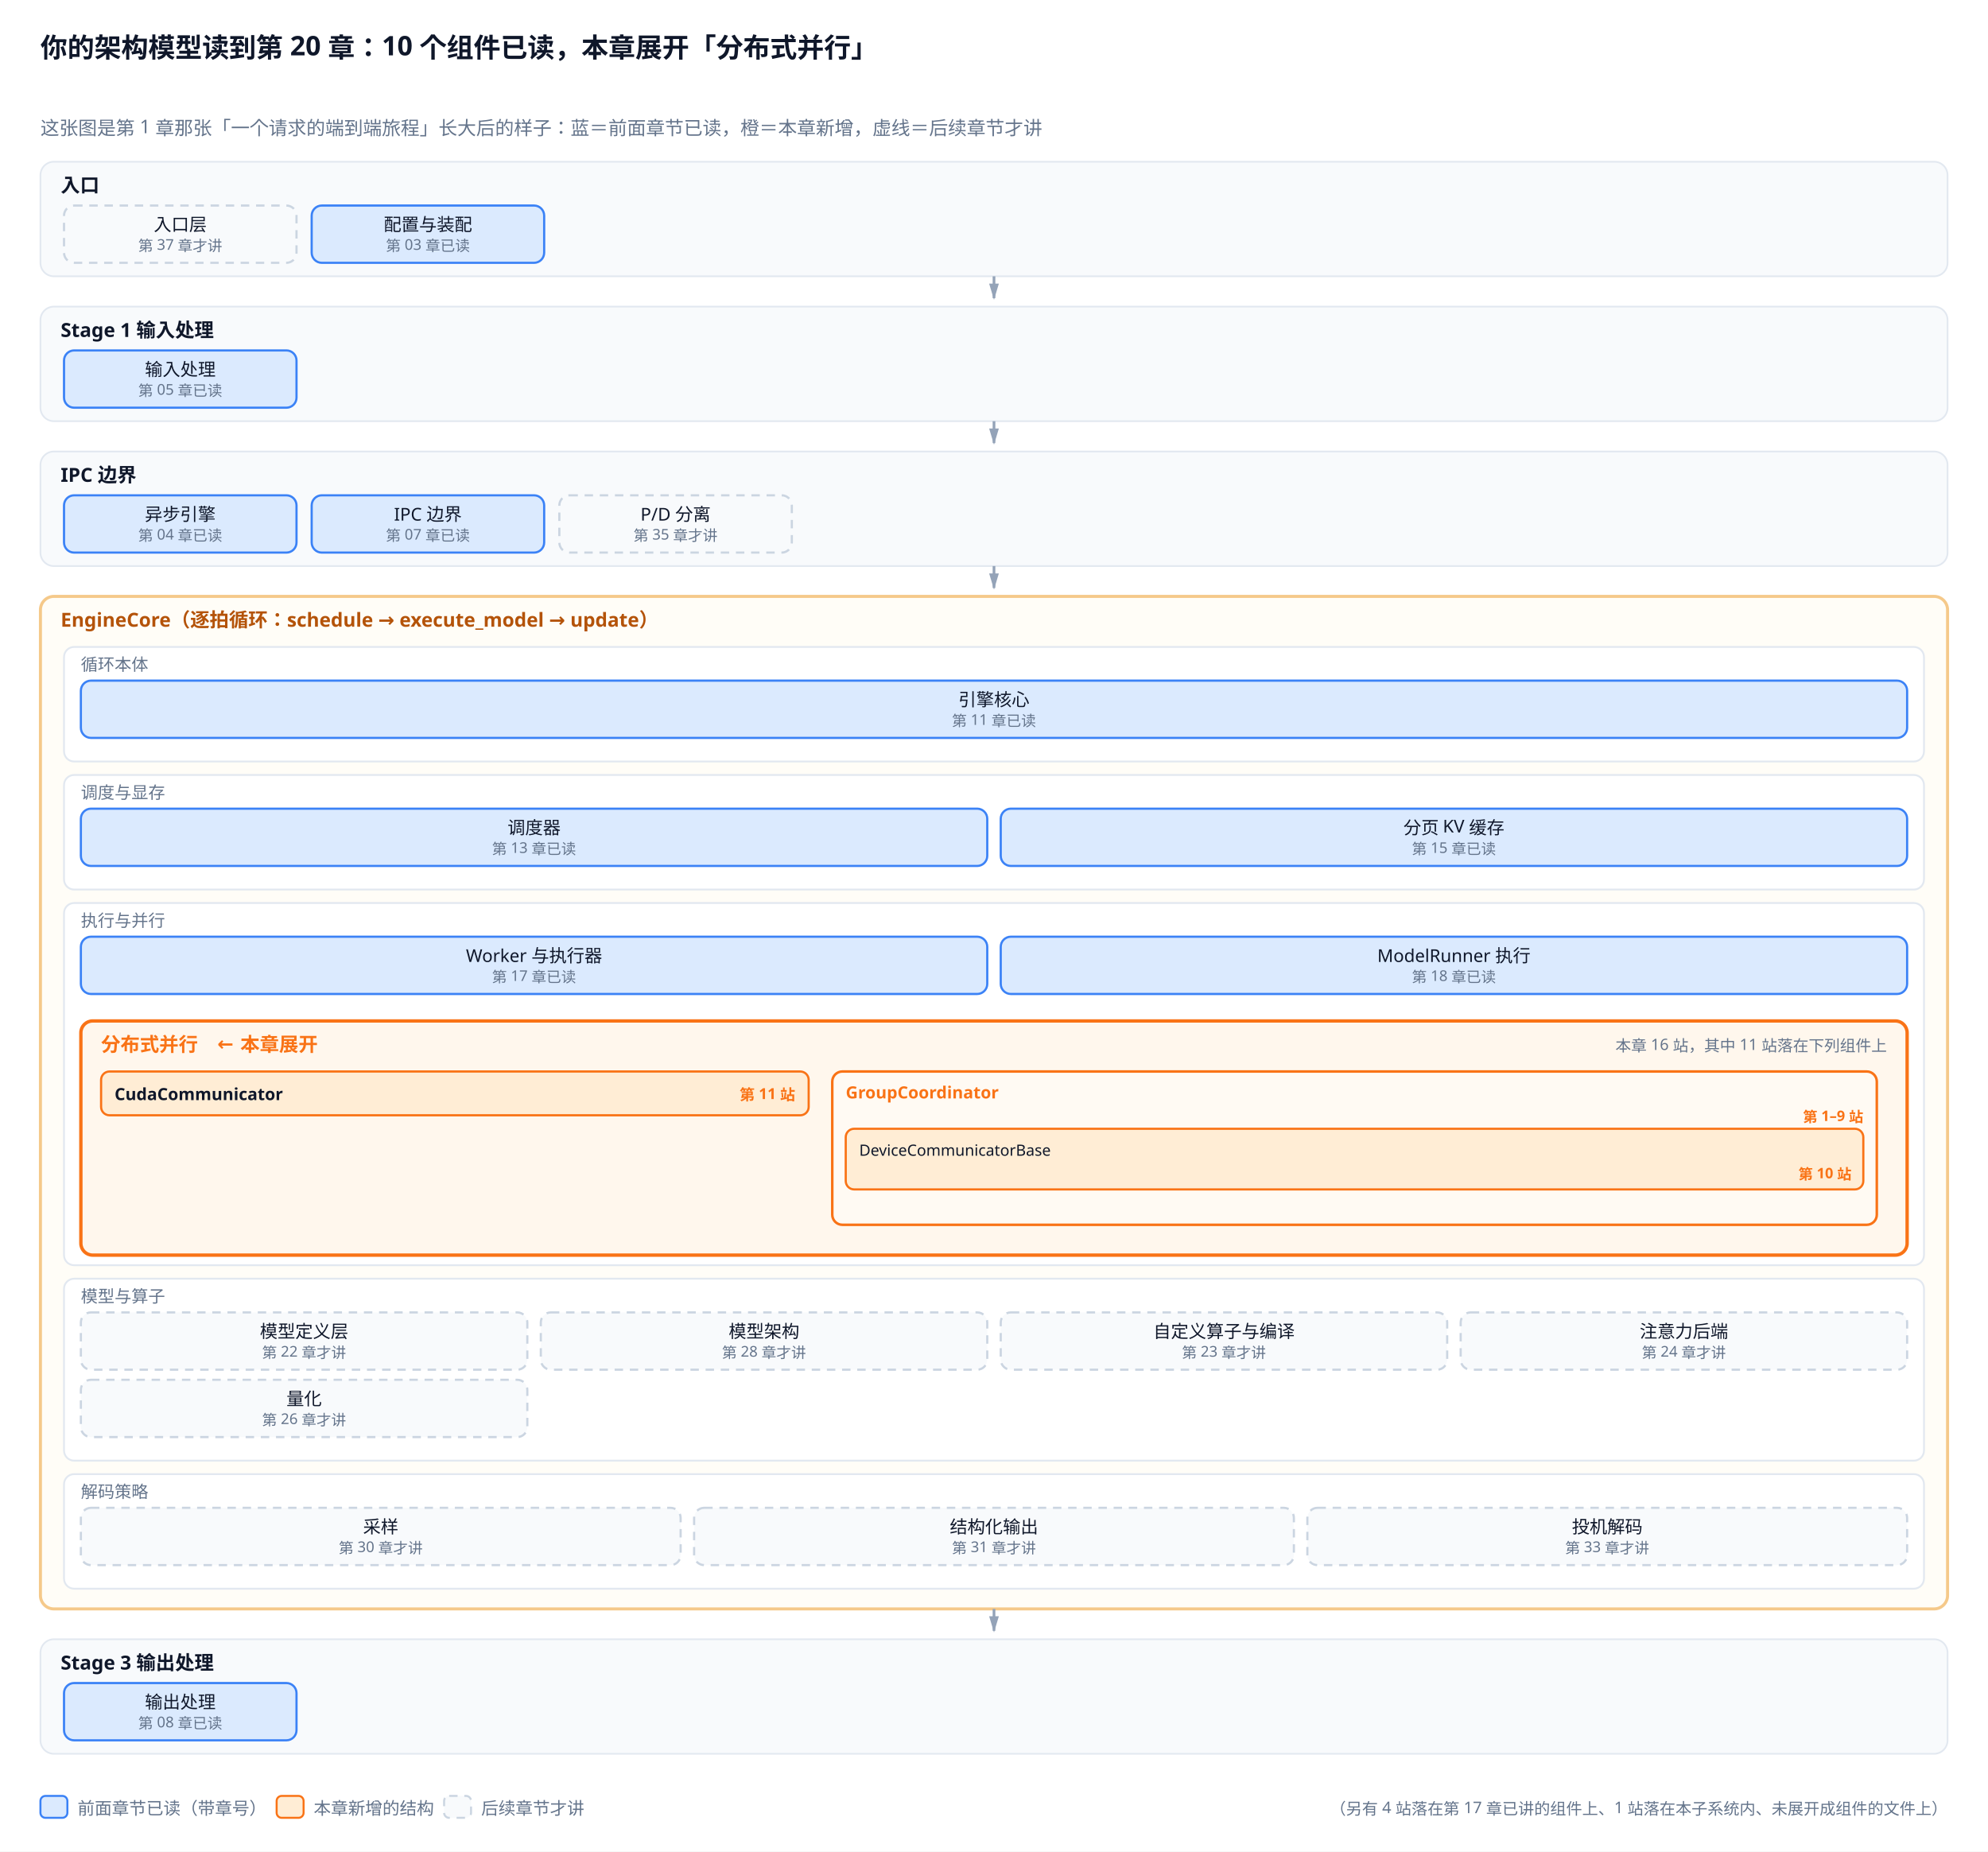
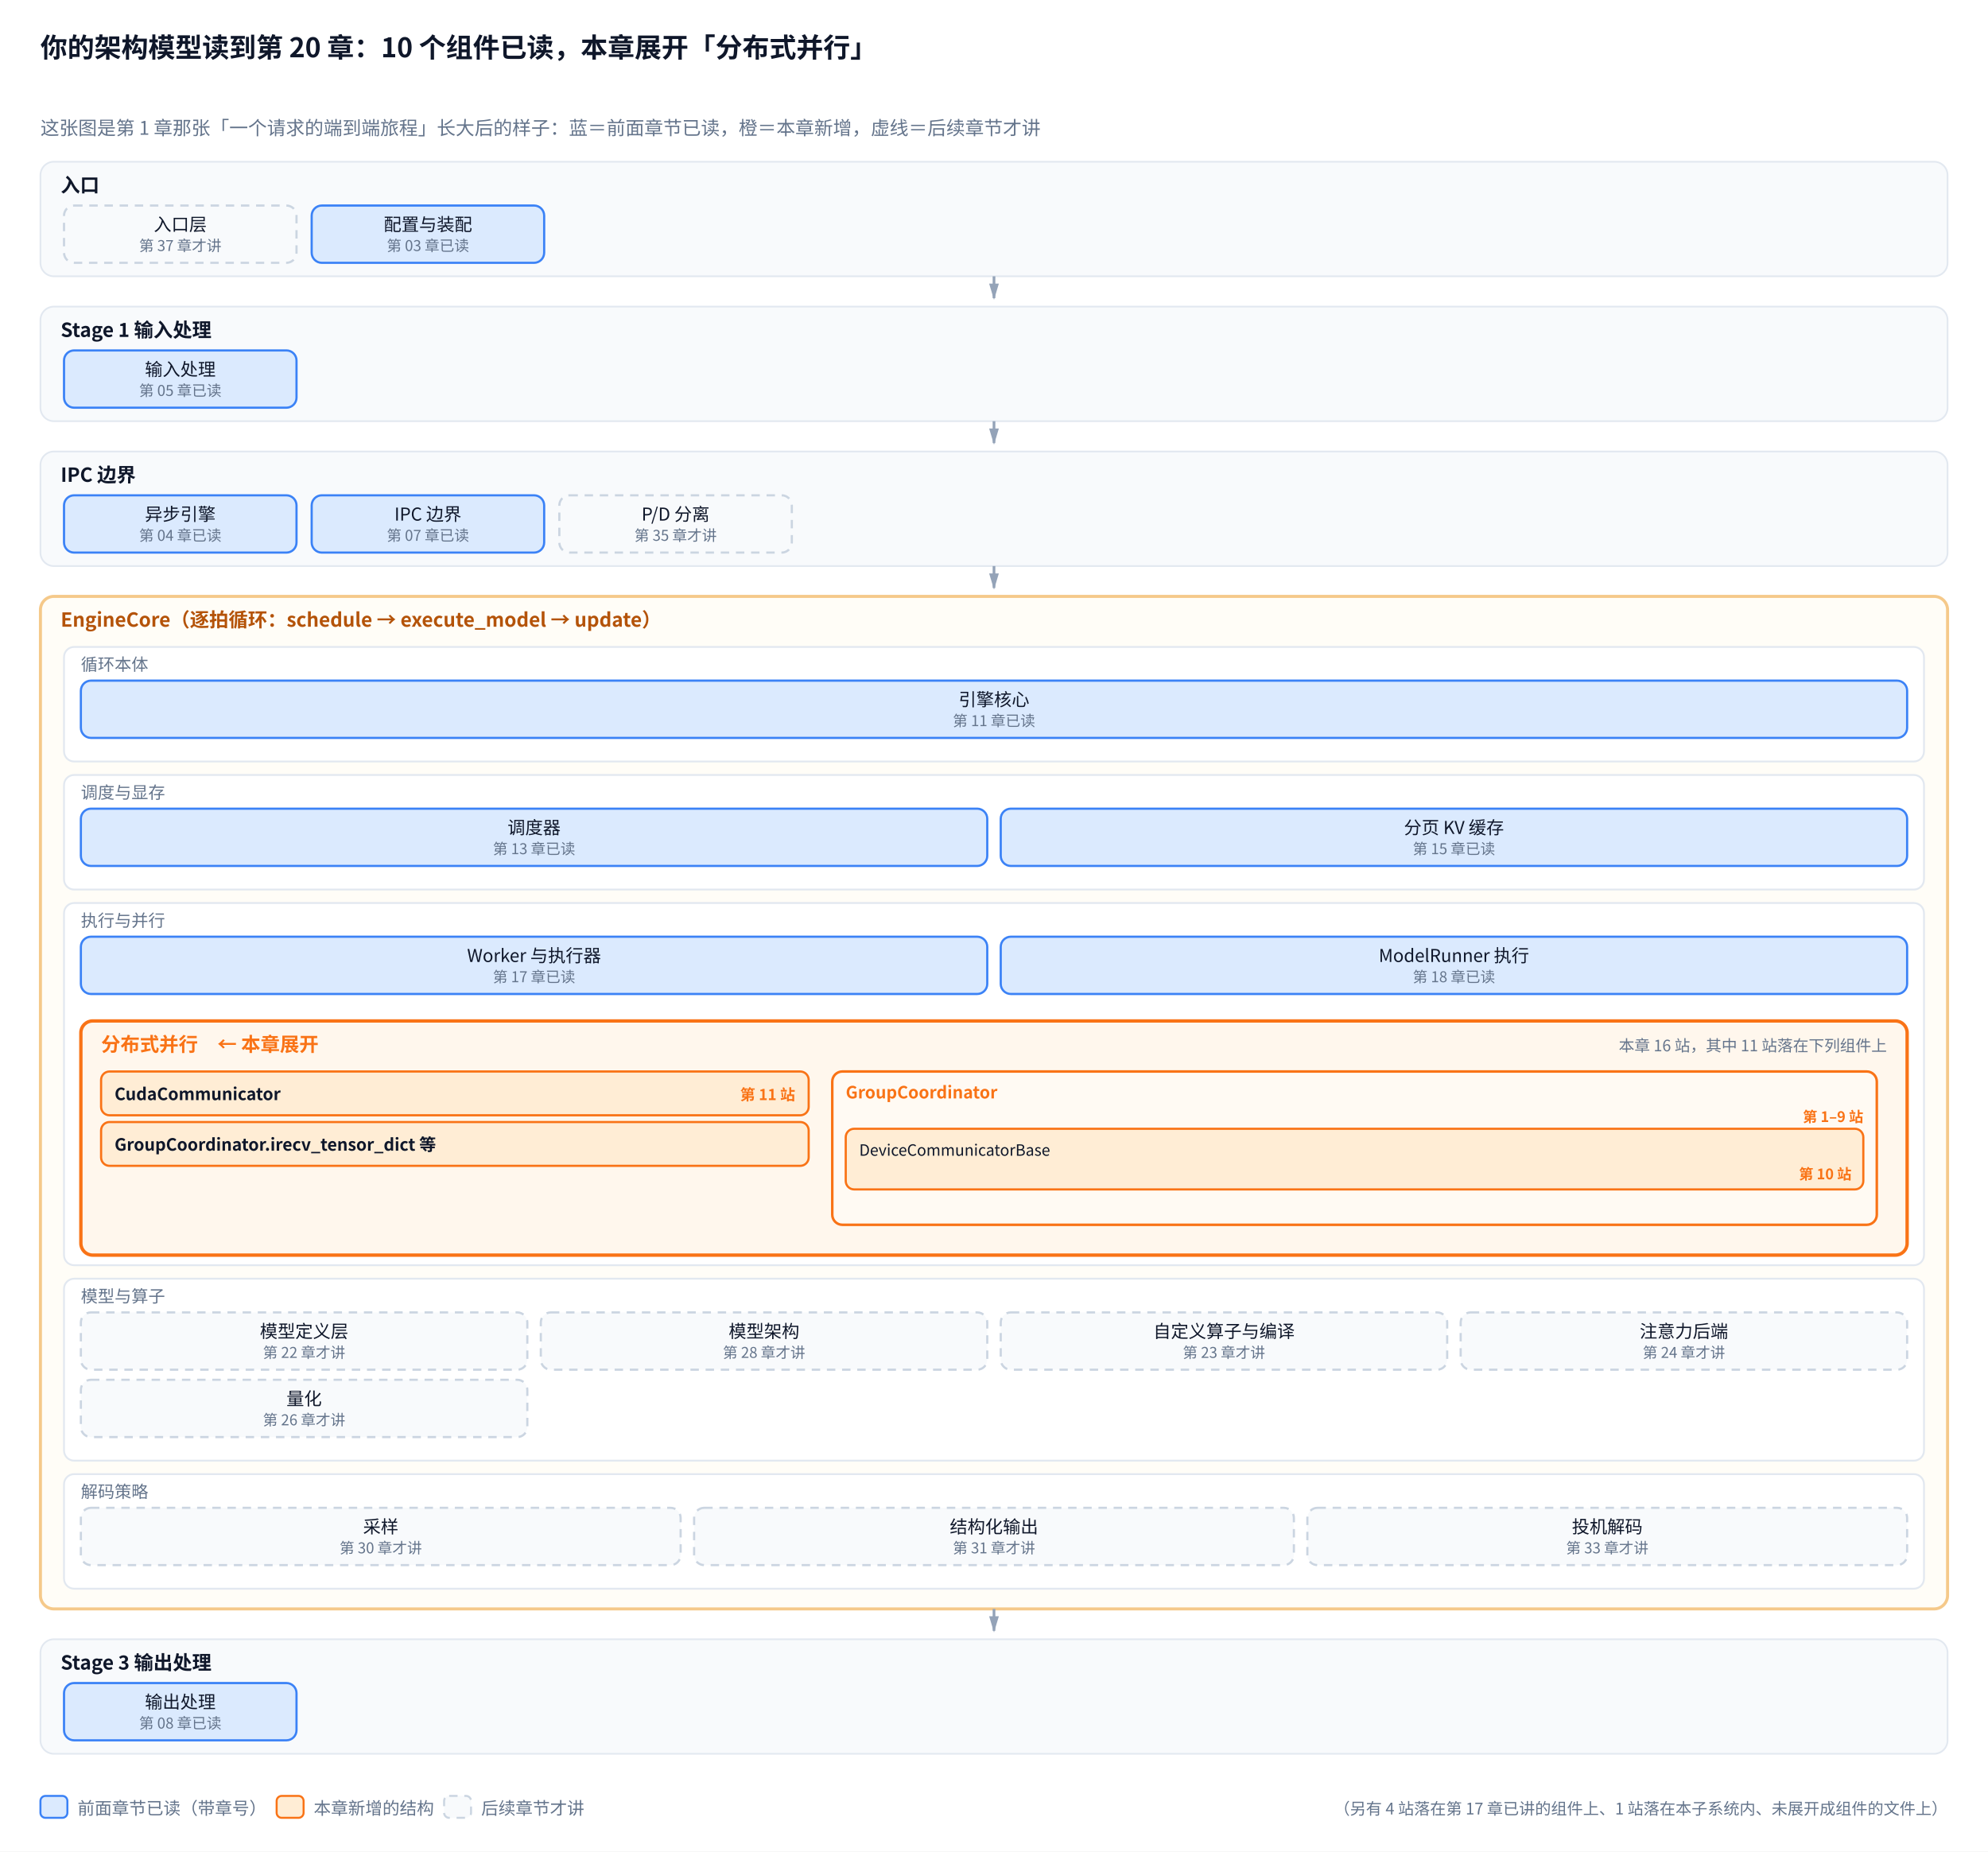
<svg xmlns="http://www.w3.org/2000/svg" viewBox="0 0 1180 1099">
  <defs>
    <marker id="a" viewBox="0 0 10 6" refX="9" refY="3" markerWidth="6" markerHeight="4" orient="auto">
      <path d="M0,0 L10,3 L0,6 Z" fill="#94a3b8" />
    </marker>
    <marker id="a2" viewBox="0 0 10 6" refX="9" refY="3" markerWidth="6" markerHeight="4" orient="auto">
      <path d="M0,0 L10,3 L0,6 Z" fill="#f97316" />
    </marker>
  </defs>
  <rect width="1180" height="1099" fill="white" />
-   <text x="24" y="34" font-family="sans-serif" font-size="16" fill="#0f172a" font-weight="bold">你的架构模型读到第 20 章：10 个组件已读，本章展开「分布式并行」</text>
-   <text x="24.0" y="80.0" font-family="sans-serif" font-size="11.2" fill="#64748b" text-anchor="start">这张图是第 1 章那张「一个请求的端到端旅程」长大后的样子：蓝＝前面章节已读，橙＝本章新增，虚线＝后续章节才讲</text>
+   <text x="24" y="34" font-family="Microsoft YaHei, SimHei, Noto Sans CJK SC, PingFang SC, sans-serif" font-size="16" fill="#0f172a" font-weight="bold">你的架构模型读到第 20 章：10 个组件已读，本章展开「分布式并行」</text>
+   <text x="24.0" y="80.0" font-family="Microsoft YaHei, SimHei, Noto Sans CJK SC, PingFang SC, sans-serif" font-size="11.2" fill="#64748b" text-anchor="start">这张图是第 1 章那张「一个请求的端到端旅程」长大后的样子：蓝＝前面章节已读，橙＝本章新增，虚线＝后续章节才讲</text>
  <rect x="24.0" y="96.0" width="1132.0" height="68.0" rx="8" fill="#f8fafc" stroke="#e2e8f0" stroke-width="1.0" />
-   <text x="36.0" y="114.0" font-family="sans-serif" font-size="11.5" fill="#0f172a" text-anchor="start" font-weight="bold">入口</text>
+   <text x="36.0" y="114.0" font-family="Microsoft YaHei, SimHei, Noto Sans CJK SC, PingFang SC, sans-serif" font-size="11.5" fill="#0f172a" text-anchor="start" font-weight="bold">入口</text>
  <rect x="38.0" y="122.0" width="138.0" height="34.0" rx="6" fill="#f8fafc" stroke="#cbd5e1" stroke-width="1.3" stroke-dasharray="5,4" />
-   <text x="107.0" y="137.0" font-family="sans-serif" font-size="10.5" fill="#0f172a" text-anchor="middle">入口层</text>
-   <text x="107.0" y="149.0" font-family="sans-serif" font-size="8.8" fill="#64748b" text-anchor="middle">第 37 章才讲</text>
+   <text x="107.0" y="137.0" font-family="Microsoft YaHei, SimHei, Noto Sans CJK SC, PingFang SC, sans-serif" font-size="10.5" fill="#0f172a" text-anchor="middle">入口层</text>
+   <text x="107.0" y="149.0" font-family="Microsoft YaHei, SimHei, Noto Sans CJK SC, PingFang SC, sans-serif" font-size="8.8" fill="#64748b" text-anchor="middle">第 37 章才讲</text>
  <rect x="185.0" y="122.0" width="138.0" height="34.0" rx="6" fill="#dbeafe" stroke="#3b82f6" stroke-width="1.3" />
-   <text x="254.0" y="137.0" font-family="sans-serif" font-size="10.5" fill="#0f172a" text-anchor="middle">配置与装配</text>
-   <text x="254.0" y="149.0" font-family="sans-serif" font-size="8.8" fill="#64748b" text-anchor="middle">第 03 章已读</text>
+   <text x="254.0" y="137.0" font-family="Microsoft YaHei, SimHei, Noto Sans CJK SC, PingFang SC, sans-serif" font-size="10.5" fill="#0f172a" text-anchor="middle">配置与装配</text>
+   <text x="254.0" y="149.0" font-family="Microsoft YaHei, SimHei, Noto Sans CJK SC, PingFang SC, sans-serif" font-size="8.8" fill="#64748b" text-anchor="middle">第 03 章已读</text>
  <path d="M590.0,164.0 L590.0,177.0" stroke="#94a3b8" stroke-width="1.6" marker-end="url(#a)" />
  <rect x="24.0" y="182.0" width="1132.0" height="68.0" rx="8" fill="#f8fafc" stroke="#e2e8f0" stroke-width="1.0" />
-   <text x="36.0" y="200.0" font-family="sans-serif" font-size="11.5" fill="#0f172a" text-anchor="start" font-weight="bold">Stage 1 输入处理</text>
+   <text x="36.0" y="200.0" font-family="Microsoft YaHei, SimHei, Noto Sans CJK SC, PingFang SC, sans-serif" font-size="11.5" fill="#0f172a" text-anchor="start" font-weight="bold">Stage 1 输入处理</text>
  <rect x="38.0" y="208.0" width="138.0" height="34.0" rx="6" fill="#dbeafe" stroke="#3b82f6" stroke-width="1.3" />
-   <text x="107.0" y="223.0" font-family="sans-serif" font-size="10.5" fill="#0f172a" text-anchor="middle">输入处理</text>
-   <text x="107.0" y="235.0" font-family="sans-serif" font-size="8.8" fill="#64748b" text-anchor="middle">第 05 章已读</text>
+   <text x="107.0" y="223.0" font-family="Microsoft YaHei, SimHei, Noto Sans CJK SC, PingFang SC, sans-serif" font-size="10.5" fill="#0f172a" text-anchor="middle">输入处理</text>
+   <text x="107.0" y="235.0" font-family="Microsoft YaHei, SimHei, Noto Sans CJK SC, PingFang SC, sans-serif" font-size="8.8" fill="#64748b" text-anchor="middle">第 05 章已读</text>
  <path d="M590.0,250.0 L590.0,263.0" stroke="#94a3b8" stroke-width="1.6" marker-end="url(#a)" />
  <rect x="24.0" y="268.0" width="1132.0" height="68.0" rx="8" fill="#f8fafc" stroke="#e2e8f0" stroke-width="1.0" />
-   <text x="36.0" y="286.0" font-family="sans-serif" font-size="11.5" fill="#0f172a" text-anchor="start" font-weight="bold">IPC 边界</text>
+   <text x="36.0" y="286.0" font-family="Microsoft YaHei, SimHei, Noto Sans CJK SC, PingFang SC, sans-serif" font-size="11.5" fill="#0f172a" text-anchor="start" font-weight="bold">IPC 边界</text>
  <rect x="38.0" y="294.0" width="138.0" height="34.0" rx="6" fill="#dbeafe" stroke="#3b82f6" stroke-width="1.3" />
-   <text x="107.0" y="309.0" font-family="sans-serif" font-size="10.5" fill="#0f172a" text-anchor="middle">异步引擎</text>
-   <text x="107.0" y="321.0" font-family="sans-serif" font-size="8.8" fill="#64748b" text-anchor="middle">第 04 章已读</text>
+   <text x="107.0" y="309.0" font-family="Microsoft YaHei, SimHei, Noto Sans CJK SC, PingFang SC, sans-serif" font-size="10.5" fill="#0f172a" text-anchor="middle">异步引擎</text>
+   <text x="107.0" y="321.0" font-family="Microsoft YaHei, SimHei, Noto Sans CJK SC, PingFang SC, sans-serif" font-size="8.8" fill="#64748b" text-anchor="middle">第 04 章已读</text>
  <rect x="185.0" y="294.0" width="138.0" height="34.0" rx="6" fill="#dbeafe" stroke="#3b82f6" stroke-width="1.3" />
-   <text x="254.0" y="309.0" font-family="sans-serif" font-size="10.5" fill="#0f172a" text-anchor="middle">IPC 边界</text>
-   <text x="254.0" y="321.0" font-family="sans-serif" font-size="8.8" fill="#64748b" text-anchor="middle">第 07 章已读</text>
+   <text x="254.0" y="309.0" font-family="Microsoft YaHei, SimHei, Noto Sans CJK SC, PingFang SC, sans-serif" font-size="10.5" fill="#0f172a" text-anchor="middle">IPC 边界</text>
+   <text x="254.0" y="321.0" font-family="Microsoft YaHei, SimHei, Noto Sans CJK SC, PingFang SC, sans-serif" font-size="8.8" fill="#64748b" text-anchor="middle">第 07 章已读</text>
  <rect x="332.0" y="294.0" width="138.0" height="34.0" rx="6" fill="#f8fafc" stroke="#cbd5e1" stroke-width="1.3" stroke-dasharray="5,4" />
-   <text x="401.0" y="309.0" font-family="sans-serif" font-size="10.5" fill="#0f172a" text-anchor="middle">P/D 分离</text>
-   <text x="401.0" y="321.0" font-family="sans-serif" font-size="8.8" fill="#64748b" text-anchor="middle">第 35 章才讲</text>
+   <text x="401.0" y="309.0" font-family="Microsoft YaHei, SimHei, Noto Sans CJK SC, PingFang SC, sans-serif" font-size="10.5" fill="#0f172a" text-anchor="middle">P/D 分离</text>
+   <text x="401.0" y="321.0" font-family="Microsoft YaHei, SimHei, Noto Sans CJK SC, PingFang SC, sans-serif" font-size="8.8" fill="#64748b" text-anchor="middle">第 35 章才讲</text>
  <path d="M590.0,336.0 L590.0,349.0" stroke="#94a3b8" stroke-width="1.6" marker-end="url(#a)" />
  <rect x="24.0" y="354.0" width="1132.0" height="601.0" rx="8" fill="#fffdf7" stroke="#f5c98a" stroke-width="1.8" />
-   <text x="36.0" y="372.0" font-family="sans-serif" font-size="11.5" fill="#b45309" text-anchor="start" font-weight="bold">EngineCore（逐拍循环：schedule → execute_model → update）</text>
+   <text x="36.0" y="372.0" font-family="Microsoft YaHei, SimHei, Noto Sans CJK SC, PingFang SC, sans-serif" font-size="11.5" fill="#b45309" text-anchor="start" font-weight="bold">EngineCore（逐拍循环：schedule → execute_model → update）</text>
  <rect x="38.0" y="384.0" width="1104.0" height="68.0" rx="6" fill="#ffffff" stroke="#e2e8f0" stroke-width="1.1" />
-   <text x="48.0" y="398.0" font-family="sans-serif" font-size="10" fill="#64748b" text-anchor="start">循环本体</text>
+   <text x="48.0" y="398.0" font-family="Microsoft YaHei, SimHei, Noto Sans CJK SC, PingFang SC, sans-serif" font-size="10" fill="#64748b" text-anchor="start">循环本体</text>
  <rect x="48.0" y="404.0" width="1084.0" height="34.0" rx="6" fill="#dbeafe" stroke="#3b82f6" stroke-width="1.3" />
-   <text x="590.0" y="419.0" font-family="sans-serif" font-size="10.5" fill="#0f172a" text-anchor="middle">引擎核心</text>
-   <text x="590.0" y="431.0" font-family="sans-serif" font-size="8.8" fill="#64748b" text-anchor="middle">第 11 章已读</text>
+   <text x="590.0" y="419.0" font-family="Microsoft YaHei, SimHei, Noto Sans CJK SC, PingFang SC, sans-serif" font-size="10.5" fill="#0f172a" text-anchor="middle">引擎核心</text>
+   <text x="590.0" y="431.0" font-family="Microsoft YaHei, SimHei, Noto Sans CJK SC, PingFang SC, sans-serif" font-size="8.8" fill="#64748b" text-anchor="middle">第 11 章已读</text>
  <rect x="38.0" y="460.0" width="1104.0" height="68.0" rx="6" fill="#ffffff" stroke="#e2e8f0" stroke-width="1.1" />
-   <text x="48.0" y="474.0" font-family="sans-serif" font-size="10" fill="#64748b" text-anchor="start">调度与显存</text>
+   <text x="48.0" y="474.0" font-family="Microsoft YaHei, SimHei, Noto Sans CJK SC, PingFang SC, sans-serif" font-size="10" fill="#64748b" text-anchor="start">调度与显存</text>
  <rect x="48.0" y="480.0" width="538.0" height="34.0" rx="6" fill="#dbeafe" stroke="#3b82f6" stroke-width="1.3" />
-   <text x="317.0" y="495.0" font-family="sans-serif" font-size="10.5" fill="#0f172a" text-anchor="middle">调度器</text>
-   <text x="317.0" y="507.0" font-family="sans-serif" font-size="8.8" fill="#64748b" text-anchor="middle">第 13 章已读</text>
+   <text x="317.0" y="495.0" font-family="Microsoft YaHei, SimHei, Noto Sans CJK SC, PingFang SC, sans-serif" font-size="10.5" fill="#0f172a" text-anchor="middle">调度器</text>
+   <text x="317.0" y="507.0" font-family="Microsoft YaHei, SimHei, Noto Sans CJK SC, PingFang SC, sans-serif" font-size="8.8" fill="#64748b" text-anchor="middle">第 13 章已读</text>
  <rect x="594.0" y="480.0" width="538.0" height="34.0" rx="6" fill="#dbeafe" stroke="#3b82f6" stroke-width="1.3" />
-   <text x="863.0" y="495.0" font-family="sans-serif" font-size="10.5" fill="#0f172a" text-anchor="middle">分页 KV 缓存</text>
-   <text x="863.0" y="507.0" font-family="sans-serif" font-size="8.8" fill="#64748b" text-anchor="middle">第 15 章已读</text>
+   <text x="863.0" y="495.0" font-family="Microsoft YaHei, SimHei, Noto Sans CJK SC, PingFang SC, sans-serif" font-size="10.5" fill="#0f172a" text-anchor="middle">分页 KV 缓存</text>
+   <text x="863.0" y="507.0" font-family="Microsoft YaHei, SimHei, Noto Sans CJK SC, PingFang SC, sans-serif" font-size="8.8" fill="#64748b" text-anchor="middle">第 15 章已读</text>
  <rect x="38.0" y="536.0" width="1104.0" height="215.0" rx="6" fill="#ffffff" stroke="#e2e8f0" stroke-width="1.1" />
-   <text x="48.0" y="550.0" font-family="sans-serif" font-size="10" fill="#64748b" text-anchor="start">执行与并行</text>
+   <text x="48.0" y="550.0" font-family="Microsoft YaHei, SimHei, Noto Sans CJK SC, PingFang SC, sans-serif" font-size="10" fill="#64748b" text-anchor="start">执行与并行</text>
  <rect x="48.0" y="556.0" width="538.0" height="34.0" rx="6" fill="#dbeafe" stroke="#3b82f6" stroke-width="1.3" />
-   <text x="317.0" y="571.0" font-family="sans-serif" font-size="10.5" fill="#0f172a" text-anchor="middle">Worker 与执行器</text>
-   <text x="317.0" y="583.0" font-family="sans-serif" font-size="8.8" fill="#64748b" text-anchor="middle">第 17 章已读</text>
+   <text x="317.0" y="571.0" font-family="Microsoft YaHei, SimHei, Noto Sans CJK SC, PingFang SC, sans-serif" font-size="10.5" fill="#0f172a" text-anchor="middle">Worker 与执行器</text>
+   <text x="317.0" y="583.0" font-family="Microsoft YaHei, SimHei, Noto Sans CJK SC, PingFang SC, sans-serif" font-size="8.8" fill="#64748b" text-anchor="middle">第 17 章已读</text>
  <rect x="594.0" y="556.0" width="538.0" height="34.0" rx="6" fill="#dbeafe" stroke="#3b82f6" stroke-width="1.3" />
-   <text x="863.0" y="571.0" font-family="sans-serif" font-size="10.5" fill="#0f172a" text-anchor="middle">ModelRunner 执行</text>
-   <text x="863.0" y="583.0" font-family="sans-serif" font-size="8.8" fill="#64748b" text-anchor="middle">第 18 章已读</text>
+   <text x="863.0" y="571.0" font-family="Microsoft YaHei, SimHei, Noto Sans CJK SC, PingFang SC, sans-serif" font-size="10.5" fill="#0f172a" text-anchor="middle">ModelRunner 执行</text>
+   <text x="863.0" y="583.0" font-family="Microsoft YaHei, SimHei, Noto Sans CJK SC, PingFang SC, sans-serif" font-size="8.8" fill="#64748b" text-anchor="middle">第 18 章已读</text>
  <rect x="48.0" y="606.0" width="1084.0" height="139.0" rx="7" fill="#fff7ed" stroke="#f97316" stroke-width="2.0" />
-   <text x="60.0" y="624.0" font-family="sans-serif" font-size="11.5" fill="#f97316" text-anchor="start" font-weight="bold">分布式并行　← 本章展开</text>
-   <text x="1120.0" y="624.0" font-family="sans-serif" font-size="9.3" fill="#64748b" text-anchor="end">本章 16 站，其中 11 站落在下列组件上</text>
+   <text x="60.0" y="624.0" font-family="Microsoft YaHei, SimHei, Noto Sans CJK SC, PingFang SC, sans-serif" font-size="11.5" fill="#f97316" text-anchor="start" font-weight="bold">分布式并行　← 本章展开</text>
+   <text x="1120.0" y="624.0" font-family="Microsoft YaHei, SimHei, Noto Sans CJK SC, PingFang SC, sans-serif" font-size="9.3" fill="#64748b" text-anchor="end">本章 16 站，其中 11 站落在下列组件上</text>
  <rect x="60.0" y="636.0" width="420.0" height="26.0" rx="5" fill="#ffedd5" stroke="#f97316" stroke-width="1.3" />
-   <text x="68.0" y="653.0" font-family="sans-serif" font-size="10" fill="#0f172a" text-anchor="start" font-weight="bold">CudaCommunicator</text>
-   <text x="472.0" y="653.0" font-family="sans-serif" font-size="9" fill="#f97316" text-anchor="end" font-weight="bold">第 11 站</text>
+   <text x="68.0" y="653.0" font-family="Microsoft YaHei, SimHei, Noto Sans CJK SC, PingFang SC, sans-serif" font-size="10" fill="#0f172a" text-anchor="start" font-weight="bold">CudaCommunicator</text>
+   <text x="472.0" y="653.0" font-family="Microsoft YaHei, SimHei, Noto Sans CJK SC, PingFang SC, sans-serif" font-size="9" fill="#f97316" text-anchor="end" font-weight="bold">第 11 站</text>
+   <rect x="60.0" y="666.0" width="420.0" height="26.0" rx="5" fill="#ffedd5" stroke="#f97316" stroke-width="1.3" />
+   <text x="68.0" y="683.0" font-family="Microsoft YaHei, SimHei, Noto Sans CJK SC, PingFang SC, sans-serif" font-size="10" fill="#0f172a" text-anchor="start" font-weight="bold">GroupCoordinator.irecv_tensor_dict 等</text>
  <rect x="494.0" y="636.0" width="620.0" height="91.0" rx="6" fill="#fffaf3" stroke="#f97316" stroke-width="1.5" />
-   <text x="502.0" y="652.0" font-family="sans-serif" font-size="10" fill="#f97316" text-anchor="start" font-weight="bold">GroupCoordinator</text>
+   <text x="502.0" y="652.0" font-family="Microsoft YaHei, SimHei, Noto Sans CJK SC, PingFang SC, sans-serif" font-size="10" fill="#f97316" text-anchor="start" font-weight="bold">GroupCoordinator</text>
  <rect x="502.0" y="670.0" width="604.0" height="36.0" rx="5" fill="#ffedd5" stroke="#f97316" stroke-width="1.3" />
-   <text x="510.0" y="686.0" font-family="sans-serif" font-size="9.2" fill="#0f172a" text-anchor="start">DeviceCommunicatorBase</text>
-   <text x="1099.0" y="700.0" font-family="sans-serif" font-size="8.6" fill="#f97316" text-anchor="end" font-weight="bold">第 10 站</text>
-   <text x="1106.0" y="666.0" font-family="sans-serif" font-size="8.6" fill="#f97316" text-anchor="end" font-weight="bold">第 1–9 站</text>
+   <text x="510.0" y="686.0" font-family="Microsoft YaHei, SimHei, Noto Sans CJK SC, PingFang SC, sans-serif" font-size="9.2" fill="#0f172a" text-anchor="start">DeviceCommunicatorBase</text>
+   <text x="1099.0" y="700.0" font-family="Microsoft YaHei, SimHei, Noto Sans CJK SC, PingFang SC, sans-serif" font-size="8.6" fill="#f97316" text-anchor="end" font-weight="bold">第 10 站</text>
+   <text x="1106.0" y="666.0" font-family="Microsoft YaHei, SimHei, Noto Sans CJK SC, PingFang SC, sans-serif" font-size="8.6" fill="#f97316" text-anchor="end" font-weight="bold">第 1–9 站</text>
  <rect x="38.0" y="759.0" width="1104.0" height="108.0" rx="6" fill="#ffffff" stroke="#e2e8f0" stroke-width="1.1" />
-   <text x="48.0" y="773.0" font-family="sans-serif" font-size="10" fill="#64748b" text-anchor="start">模型与算子</text>
+   <text x="48.0" y="773.0" font-family="Microsoft YaHei, SimHei, Noto Sans CJK SC, PingFang SC, sans-serif" font-size="10" fill="#64748b" text-anchor="start">模型与算子</text>
  <rect x="48.0" y="779.0" width="265.0" height="34.0" rx="6" fill="#f8fafc" stroke="#cbd5e1" stroke-width="1.3" stroke-dasharray="5,4" />
-   <text x="180.5" y="794.0" font-family="sans-serif" font-size="10.5" fill="#0f172a" text-anchor="middle">模型定义层</text>
-   <text x="180.5" y="806.0" font-family="sans-serif" font-size="8.8" fill="#64748b" text-anchor="middle">第 22 章才讲</text>
+   <text x="180.5" y="794.0" font-family="Microsoft YaHei, SimHei, Noto Sans CJK SC, PingFang SC, sans-serif" font-size="10.5" fill="#0f172a" text-anchor="middle">模型定义层</text>
+   <text x="180.5" y="806.0" font-family="Microsoft YaHei, SimHei, Noto Sans CJK SC, PingFang SC, sans-serif" font-size="8.8" fill="#64748b" text-anchor="middle">第 22 章才讲</text>
  <rect x="321.0" y="779.0" width="265.0" height="34.0" rx="6" fill="#f8fafc" stroke="#cbd5e1" stroke-width="1.3" stroke-dasharray="5,4" />
-   <text x="453.5" y="794.0" font-family="sans-serif" font-size="10.5" fill="#0f172a" text-anchor="middle">模型架构</text>
-   <text x="453.5" y="806.0" font-family="sans-serif" font-size="8.8" fill="#64748b" text-anchor="middle">第 28 章才讲</text>
+   <text x="453.5" y="794.0" font-family="Microsoft YaHei, SimHei, Noto Sans CJK SC, PingFang SC, sans-serif" font-size="10.5" fill="#0f172a" text-anchor="middle">模型架构</text>
+   <text x="453.5" y="806.0" font-family="Microsoft YaHei, SimHei, Noto Sans CJK SC, PingFang SC, sans-serif" font-size="8.8" fill="#64748b" text-anchor="middle">第 28 章才讲</text>
  <rect x="594.0" y="779.0" width="265.0" height="34.0" rx="6" fill="#f8fafc" stroke="#cbd5e1" stroke-width="1.3" stroke-dasharray="5,4" />
-   <text x="726.5" y="794.0" font-family="sans-serif" font-size="10.5" fill="#0f172a" text-anchor="middle">自定义算子与编译</text>
-   <text x="726.5" y="806.0" font-family="sans-serif" font-size="8.8" fill="#64748b" text-anchor="middle">第 23 章才讲</text>
+   <text x="726.5" y="794.0" font-family="Microsoft YaHei, SimHei, Noto Sans CJK SC, PingFang SC, sans-serif" font-size="10.5" fill="#0f172a" text-anchor="middle">自定义算子与编译</text>
+   <text x="726.5" y="806.0" font-family="Microsoft YaHei, SimHei, Noto Sans CJK SC, PingFang SC, sans-serif" font-size="8.8" fill="#64748b" text-anchor="middle">第 23 章才讲</text>
  <rect x="867.0" y="779.0" width="265.0" height="34.0" rx="6" fill="#f8fafc" stroke="#cbd5e1" stroke-width="1.3" stroke-dasharray="5,4" />
-   <text x="999.5" y="794.0" font-family="sans-serif" font-size="10.5" fill="#0f172a" text-anchor="middle">注意力后端</text>
-   <text x="999.5" y="806.0" font-family="sans-serif" font-size="8.8" fill="#64748b" text-anchor="middle">第 24 章才讲</text>
+   <text x="999.5" y="794.0" font-family="Microsoft YaHei, SimHei, Noto Sans CJK SC, PingFang SC, sans-serif" font-size="10.5" fill="#0f172a" text-anchor="middle">注意力后端</text>
+   <text x="999.5" y="806.0" font-family="Microsoft YaHei, SimHei, Noto Sans CJK SC, PingFang SC, sans-serif" font-size="8.8" fill="#64748b" text-anchor="middle">第 24 章才讲</text>
  <rect x="48.0" y="819.0" width="265.0" height="34.0" rx="6" fill="#f8fafc" stroke="#cbd5e1" stroke-width="1.3" stroke-dasharray="5,4" />
-   <text x="180.5" y="834.0" font-family="sans-serif" font-size="10.5" fill="#0f172a" text-anchor="middle">量化</text>
-   <text x="180.5" y="846.0" font-family="sans-serif" font-size="8.8" fill="#64748b" text-anchor="middle">第 26 章才讲</text>
+   <text x="180.5" y="834.0" font-family="Microsoft YaHei, SimHei, Noto Sans CJK SC, PingFang SC, sans-serif" font-size="10.5" fill="#0f172a" text-anchor="middle">量化</text>
+   <text x="180.5" y="846.0" font-family="Microsoft YaHei, SimHei, Noto Sans CJK SC, PingFang SC, sans-serif" font-size="8.8" fill="#64748b" text-anchor="middle">第 26 章才讲</text>
  <rect x="38.0" y="875.0" width="1104.0" height="68.0" rx="6" fill="#ffffff" stroke="#e2e8f0" stroke-width="1.1" />
-   <text x="48.0" y="889.0" font-family="sans-serif" font-size="10" fill="#64748b" text-anchor="start">解码策略</text>
+   <text x="48.0" y="889.0" font-family="Microsoft YaHei, SimHei, Noto Sans CJK SC, PingFang SC, sans-serif" font-size="10" fill="#64748b" text-anchor="start">解码策略</text>
  <rect x="48.0" y="895.0" width="356.0" height="34.0" rx="6" fill="#f8fafc" stroke="#cbd5e1" stroke-width="1.3" stroke-dasharray="5,4" />
-   <text x="226.0" y="910.0" font-family="sans-serif" font-size="10.5" fill="#0f172a" text-anchor="middle">采样</text>
-   <text x="226.0" y="922.0" font-family="sans-serif" font-size="8.8" fill="#64748b" text-anchor="middle">第 30 章才讲</text>
+   <text x="226.0" y="910.0" font-family="Microsoft YaHei, SimHei, Noto Sans CJK SC, PingFang SC, sans-serif" font-size="10.5" fill="#0f172a" text-anchor="middle">采样</text>
+   <text x="226.0" y="922.0" font-family="Microsoft YaHei, SimHei, Noto Sans CJK SC, PingFang SC, sans-serif" font-size="8.8" fill="#64748b" text-anchor="middle">第 30 章才讲</text>
  <rect x="412.0" y="895.0" width="356.0" height="34.0" rx="6" fill="#f8fafc" stroke="#cbd5e1" stroke-width="1.3" stroke-dasharray="5,4" />
-   <text x="590.0" y="910.0" font-family="sans-serif" font-size="10.5" fill="#0f172a" text-anchor="middle">结构化输出</text>
-   <text x="590.0" y="922.0" font-family="sans-serif" font-size="8.8" fill="#64748b" text-anchor="middle">第 31 章才讲</text>
+   <text x="590.0" y="910.0" font-family="Microsoft YaHei, SimHei, Noto Sans CJK SC, PingFang SC, sans-serif" font-size="10.5" fill="#0f172a" text-anchor="middle">结构化输出</text>
+   <text x="590.0" y="922.0" font-family="Microsoft YaHei, SimHei, Noto Sans CJK SC, PingFang SC, sans-serif" font-size="8.8" fill="#64748b" text-anchor="middle">第 31 章才讲</text>
  <rect x="776.0" y="895.0" width="356.0" height="34.0" rx="6" fill="#f8fafc" stroke="#cbd5e1" stroke-width="1.3" stroke-dasharray="5,4" />
-   <text x="954.0" y="910.0" font-family="sans-serif" font-size="10.5" fill="#0f172a" text-anchor="middle">投机解码</text>
-   <text x="954.0" y="922.0" font-family="sans-serif" font-size="8.8" fill="#64748b" text-anchor="middle">第 33 章才讲</text>
+   <text x="954.0" y="910.0" font-family="Microsoft YaHei, SimHei, Noto Sans CJK SC, PingFang SC, sans-serif" font-size="10.5" fill="#0f172a" text-anchor="middle">投机解码</text>
+   <text x="954.0" y="922.0" font-family="Microsoft YaHei, SimHei, Noto Sans CJK SC, PingFang SC, sans-serif" font-size="8.8" fill="#64748b" text-anchor="middle">第 33 章才讲</text>
  <path d="M590.0,955.0 L590.0,968.0" stroke="#94a3b8" stroke-width="1.6" marker-end="url(#a)" />
  <rect x="24.0" y="973.0" width="1132.0" height="68.0" rx="8" fill="#f8fafc" stroke="#e2e8f0" stroke-width="1.0" />
-   <text x="36.0" y="991.0" font-family="sans-serif" font-size="11.5" fill="#0f172a" text-anchor="start" font-weight="bold">Stage 3 输出处理</text>
+   <text x="36.0" y="991.0" font-family="Microsoft YaHei, SimHei, Noto Sans CJK SC, PingFang SC, sans-serif" font-size="11.5" fill="#0f172a" text-anchor="start" font-weight="bold">Stage 3 输出处理</text>
  <rect x="38.0" y="999.0" width="138.0" height="34.0" rx="6" fill="#dbeafe" stroke="#3b82f6" stroke-width="1.3" />
-   <text x="107.0" y="1014.0" font-family="sans-serif" font-size="10.5" fill="#0f172a" text-anchor="middle">输出处理</text>
-   <text x="107.0" y="1026.0" font-family="sans-serif" font-size="8.8" fill="#64748b" text-anchor="middle">第 08 章已读</text>
+   <text x="107.0" y="1014.0" font-family="Microsoft YaHei, SimHei, Noto Sans CJK SC, PingFang SC, sans-serif" font-size="10.5" fill="#0f172a" text-anchor="middle">输出处理</text>
+   <text x="107.0" y="1026.0" font-family="Microsoft YaHei, SimHei, Noto Sans CJK SC, PingFang SC, sans-serif" font-size="8.8" fill="#64748b" text-anchor="middle">第 08 章已读</text>
  <rect x="24.0" y="1066.0" width="16.0" height="13.0" rx="3" fill="#dbeafe" stroke="#3b82f6" stroke-width="1.2" />
-   <text x="46.0" y="1077.0" font-family="sans-serif" font-size="10.2" fill="#64748b" text-anchor="start">前面章节已读（带章号）</text>
+   <text x="46.0" y="1077.0" font-family="Microsoft YaHei, SimHei, Noto Sans CJK SC, PingFang SC, sans-serif" font-size="10.2" fill="#64748b" text-anchor="start">前面章节已读（带章号）</text>
  <rect x="164.2" y="1066.0" width="16.0" height="13.0" rx="3" fill="#ffedd5" stroke="#f97316" stroke-width="1.2" />
-   <text x="186.2" y="1077.0" font-family="sans-serif" font-size="10.2" fill="#64748b" text-anchor="start">本章新增的结构</text>
+   <text x="186.2" y="1077.0" font-family="Microsoft YaHei, SimHei, Noto Sans CJK SC, PingFang SC, sans-serif" font-size="10.2" fill="#64748b" text-anchor="start">本章新增的结构</text>
  <rect x="263.6" y="1066.0" width="16.0" height="13.0" rx="3" fill="#f8fafc" stroke="#cbd5e1" stroke-width="1.2" stroke-dasharray="5,4" />
-   <text x="285.6" y="1077.0" font-family="sans-serif" font-size="10.2" fill="#64748b" text-anchor="start">后续章节才讲</text>
-   <text x="1156.0" y="1077.0" font-family="sans-serif" font-size="9.5" fill="#64748b" text-anchor="end">（另有 4 站落在第 17 章已讲的组件上、1 站落在本子系统内、未展开成组件的文件上）</text>
+   <text x="285.6" y="1077.0" font-family="Microsoft YaHei, SimHei, Noto Sans CJK SC, PingFang SC, sans-serif" font-size="10.2" fill="#64748b" text-anchor="start">后续章节才讲</text>
+   <text x="1156.0" y="1077.0" font-family="Microsoft YaHei, SimHei, Noto Sans CJK SC, PingFang SC, sans-serif" font-size="9.5" fill="#64748b" text-anchor="end">（另有 4 站落在第 17 章已讲的组件上、1 站落在本子系统内、未展开成组件的文件上）</text>
</svg>
